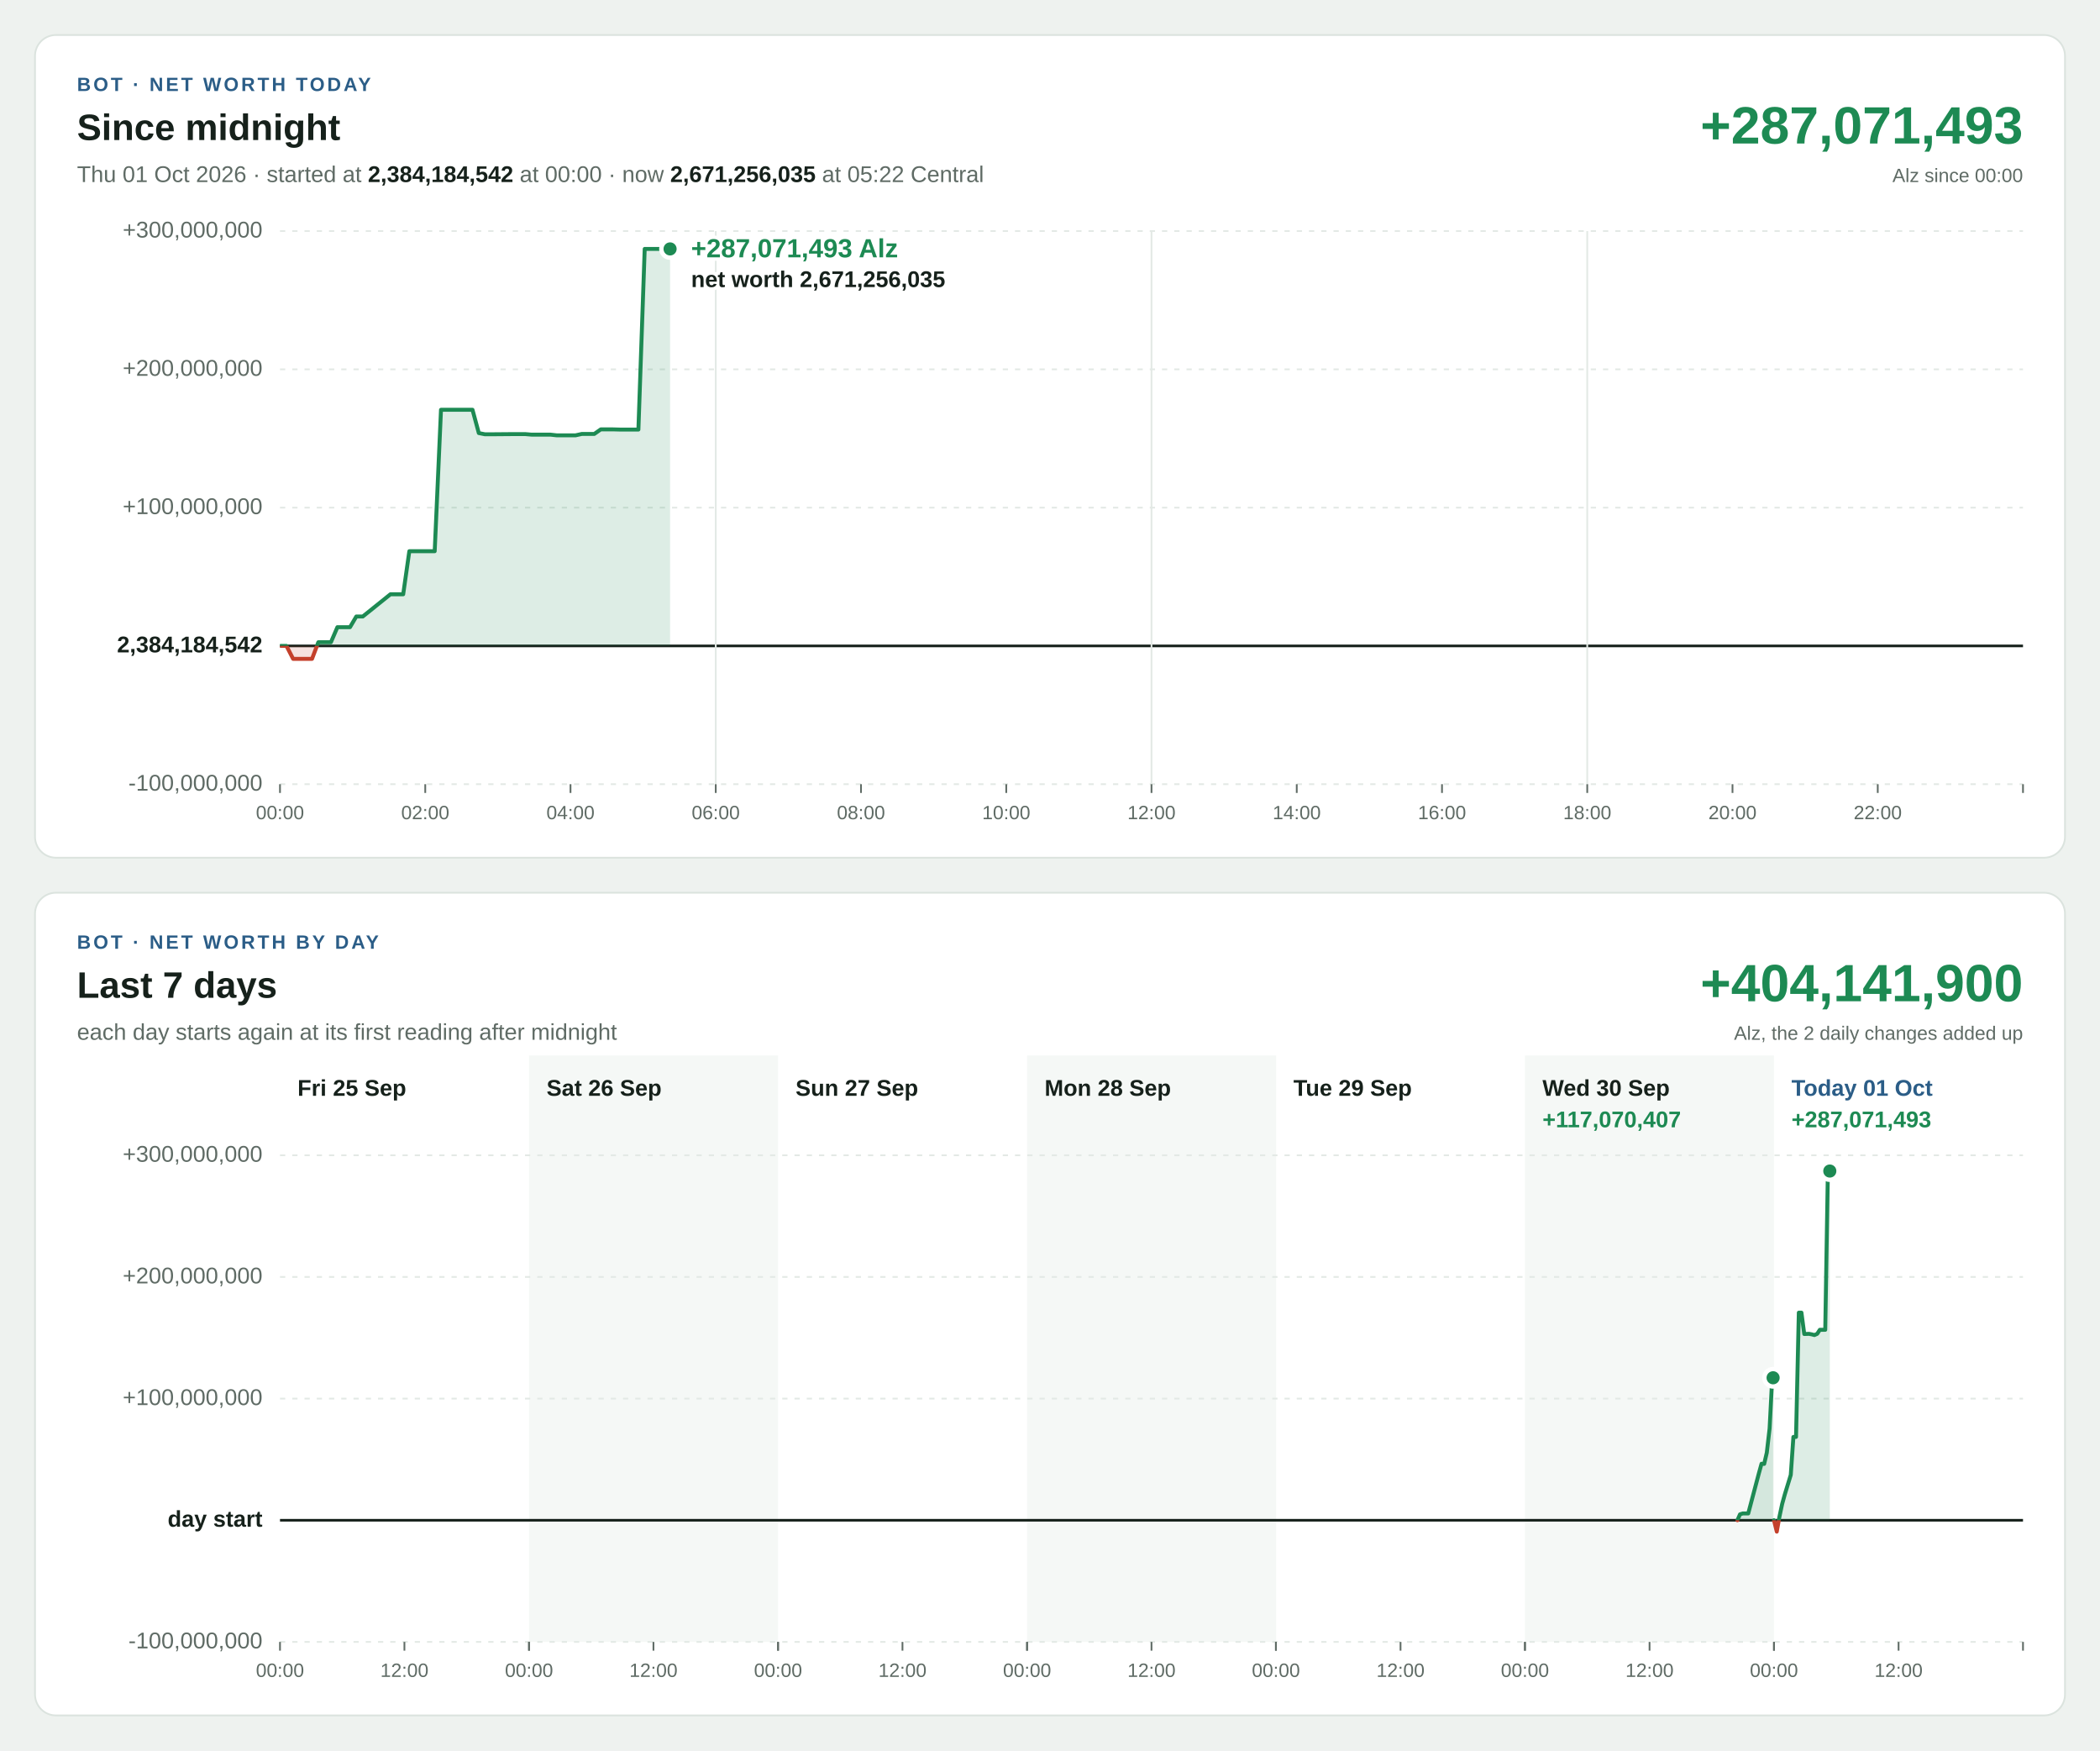
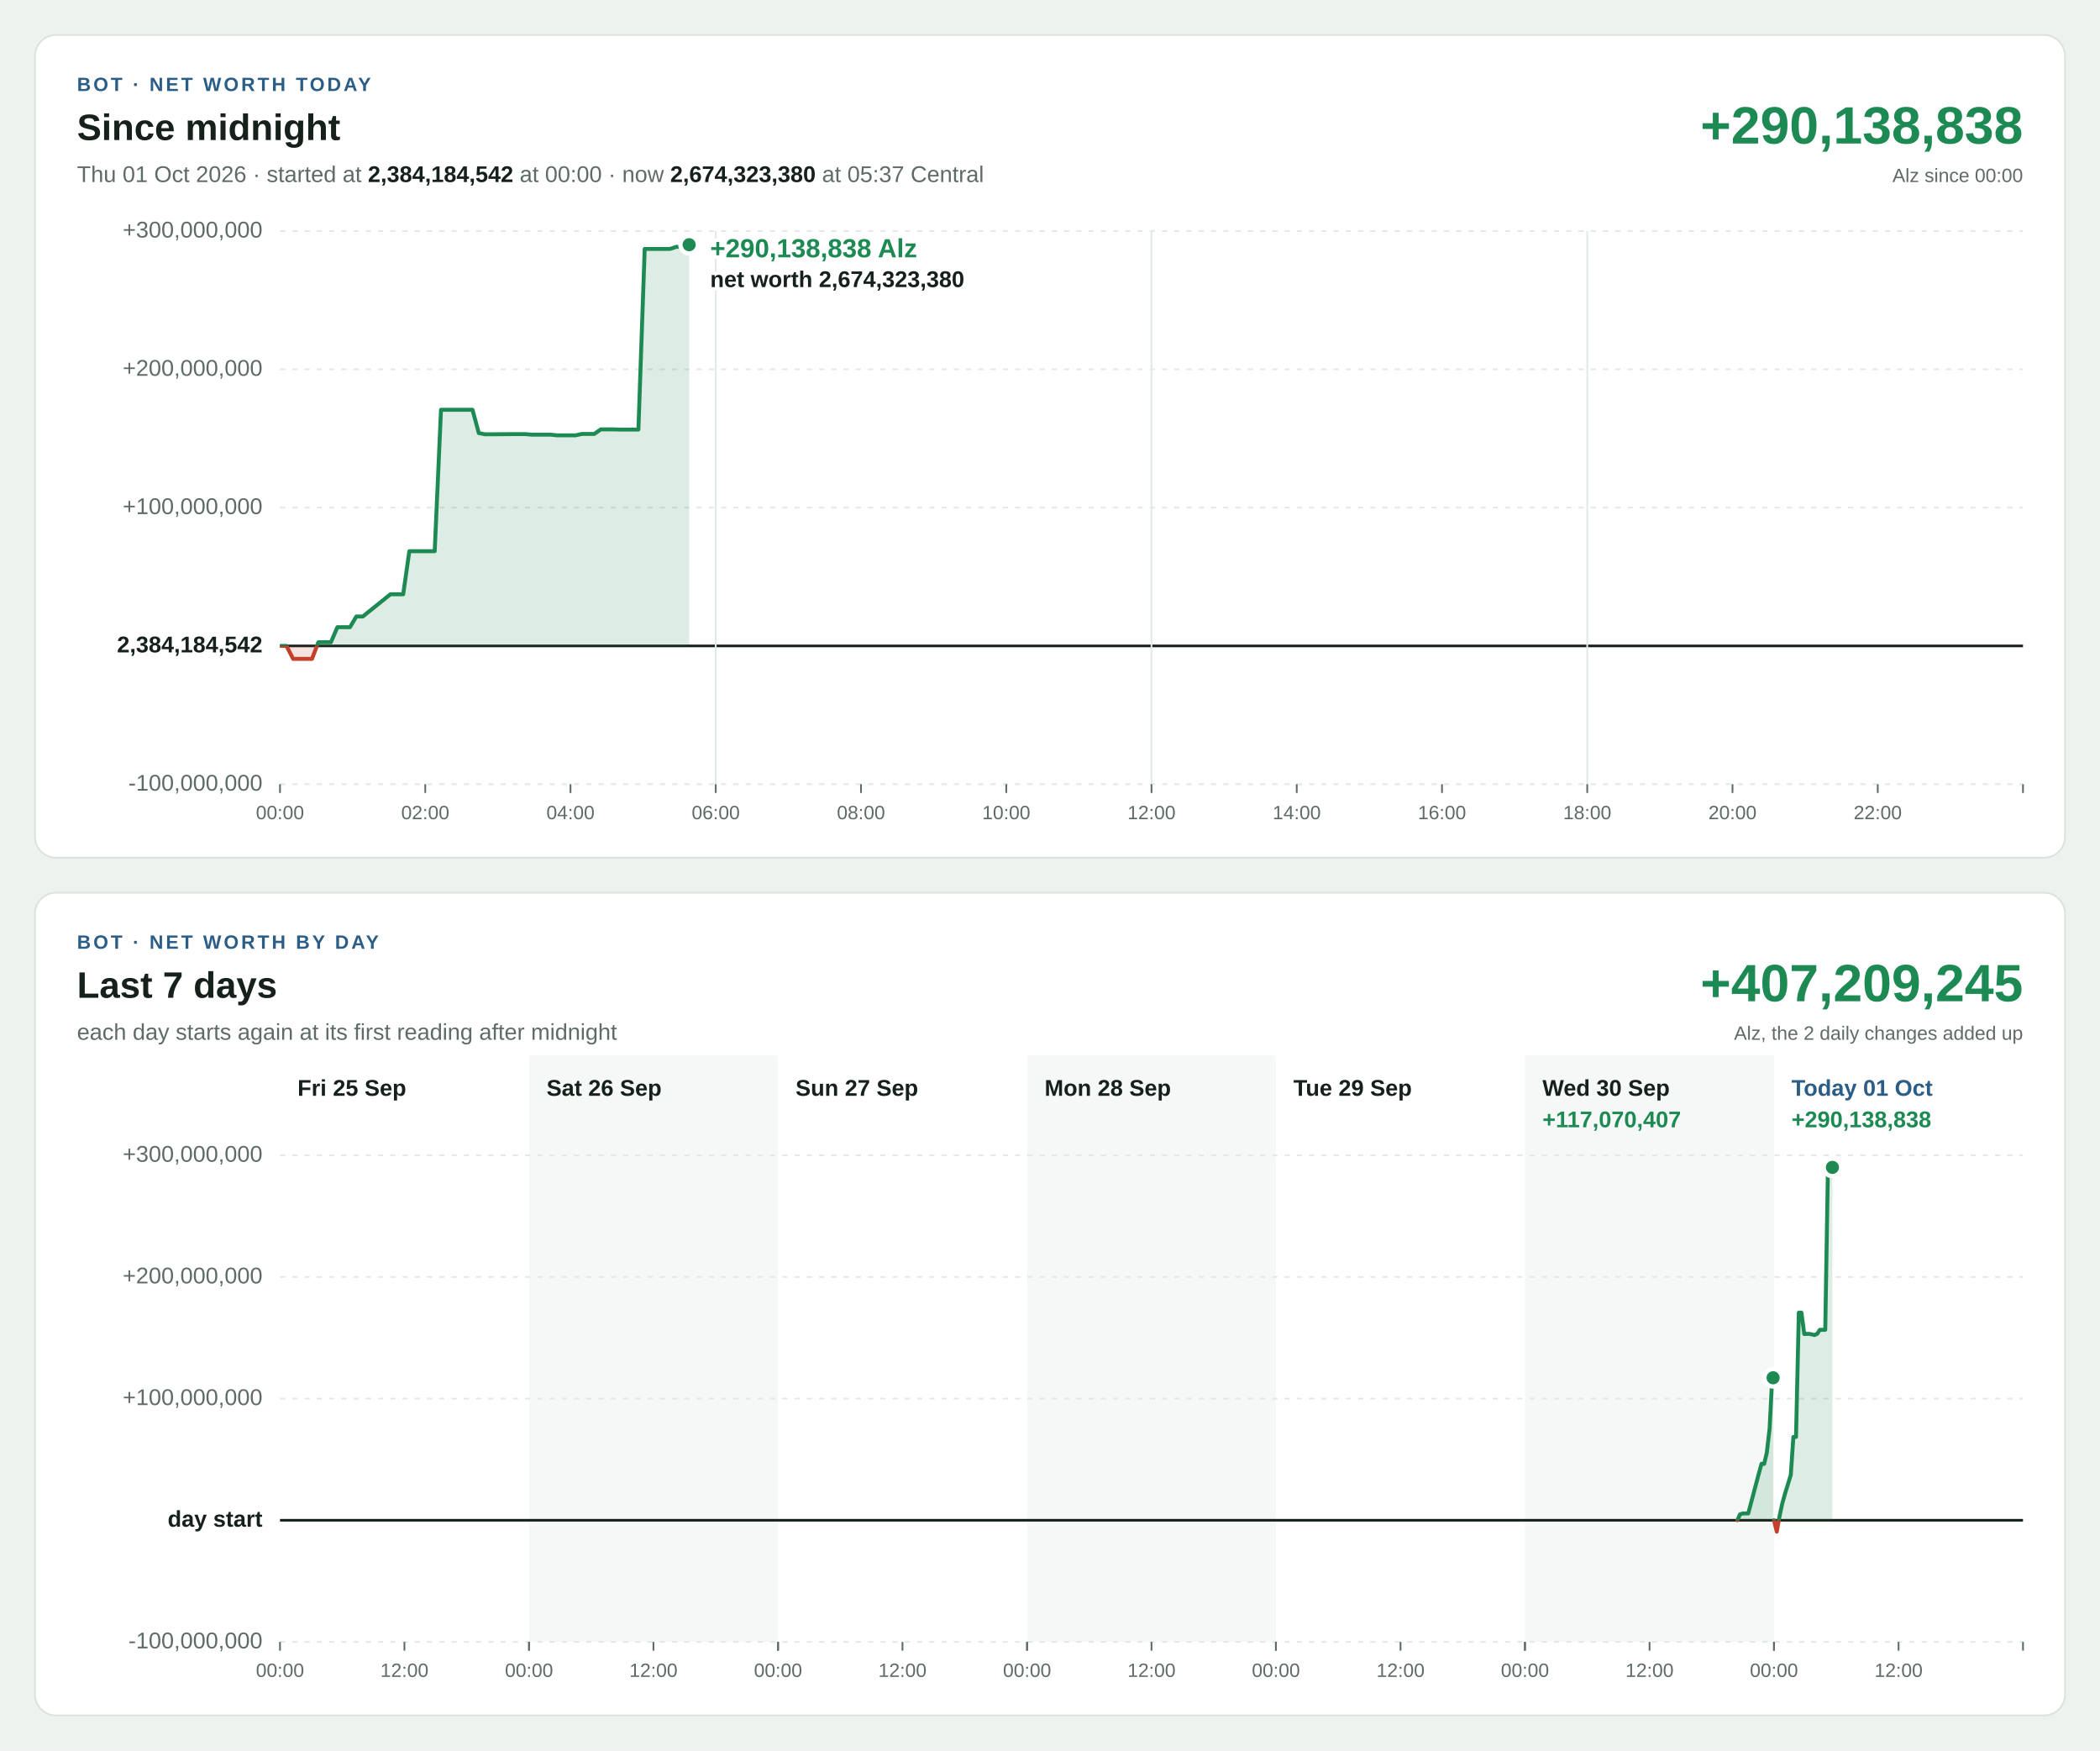
<svg xmlns="http://www.w3.org/2000/svg" width="1200" height="1000" viewBox="0 0 1200 1000" font-family="Segoe UI, Helvetica Neue, Arial, sans-serif" font-size="13" style="font-variant-numeric: tabular-nums">
  <rect width="1200" height="1000" fill="#eef2ef" />
  <g transform="translate(20,20)">
    <rect width="1160" height="470" rx="12" fill="#ffffff" stroke="#dbe3de" />
    <text x="24" y="32" font-size="11" font-weight="700" letter-spacing="1.4" fill="#2b5d87">BOT · NET WORTH TODAY</text>
    <text x="24" y="60" font-size="21" font-weight="700" fill="#16211b">Since midnight</text>
-     <text x="24" y="84" fill="#5f6b65">Thu 01 Oct 2026 · started at <tspan font-weight="700" fill="#16211b">2,384,184,542</tspan> at 00:00 · now <tspan font-weight="700" fill="#16211b">2,671,256,035</tspan> at 05:22 Central</text>
-     <text x="1136" y="62" font-size="30" font-weight="700" text-anchor="end" fill="#1d8a53">+287,071,493</text>
+     <text x="24" y="84" fill="#5f6b65">Thu 01 Oct 2026 · started at <tspan font-weight="700" fill="#16211b">2,384,184,542</tspan> at 00:00 · now <tspan font-weight="700" fill="#16211b">2,674,323,380</tspan> at 05:37 Central</text>
+     <text x="1136" y="62" font-size="30" font-weight="700" text-anchor="end" fill="#1d8a53">+290,138,838</text>
    <text x="1136" y="84" font-size="11" text-anchor="end" fill="#5f6b65">Alz since 00:00</text>
    <line x1="140" x2="1136" y1="428.0" y2="428.0" stroke="#e3e9e5" stroke-width="1" stroke-dasharray="3 4" />
    <text x="130" y="428.0" text-anchor="end" dominant-baseline="middle" font-weight="400" fill="#5f6b65">-100,000,000</text>
    <line x1="140" x2="1136" y1="349.0" y2="349.0" stroke="#16211b" stroke-width="1.5" />
    <text x="130" y="349.0" text-anchor="end" dominant-baseline="middle" font-weight="700" fill="#16211b">2,384,184,542</text>
    <line x1="140" x2="1136" y1="270.0" y2="270.0" stroke="#e3e9e5" stroke-width="1" stroke-dasharray="3 4" />
    <text x="130" y="270.0" text-anchor="end" dominant-baseline="middle" font-weight="400" fill="#5f6b65">+100,000,000</text>
    <line x1="140" x2="1136" y1="191.0" y2="191.0" stroke="#e3e9e5" stroke-width="1" stroke-dasharray="3 4" />
    <text x="130" y="191.0" text-anchor="end" dominant-baseline="middle" font-weight="400" fill="#5f6b65">+200,000,000</text>
    <line x1="140" x2="1136" y1="112.0" y2="112.0" stroke="#e3e9e5" stroke-width="1" stroke-dasharray="3 4" />
    <text x="130" y="112.0" text-anchor="end" dominant-baseline="middle" font-weight="400" fill="#5f6b65">+300,000,000</text>
    <line x1="140.0" x2="140.0" y1="428" y2="433" stroke="#5f6b65" stroke-width="1" />
    <text x="140.0" y="448" font-size="11" text-anchor="middle" fill="#5f6b65">00:00</text>
    <line x1="223.0" x2="223.0" y1="428" y2="433" stroke="#5f6b65" stroke-width="1" />
    <text x="223.0" y="448" font-size="11" text-anchor="middle" fill="#5f6b65">02:00</text>
    <line x1="306.0" x2="306.0" y1="428" y2="433" stroke="#5f6b65" stroke-width="1" />
    <text x="306.0" y="448" font-size="11" text-anchor="middle" fill="#5f6b65">04:00</text>
    <line x1="389.0" x2="389.0" y1="112" y2="428" stroke="#e3e9e5" stroke-width="1" />
    <line x1="389.0" x2="389.0" y1="428" y2="433" stroke="#5f6b65" stroke-width="1" />
    <text x="389.0" y="448" font-size="11" text-anchor="middle" fill="#5f6b65">06:00</text>
    <line x1="472.0" x2="472.0" y1="428" y2="433" stroke="#5f6b65" stroke-width="1" />
    <text x="472.0" y="448" font-size="11" text-anchor="middle" fill="#5f6b65">08:00</text>
    <line x1="555.0" x2="555.0" y1="428" y2="433" stroke="#5f6b65" stroke-width="1" />
    <text x="555.0" y="448" font-size="11" text-anchor="middle" fill="#5f6b65">10:00</text>
    <line x1="638.0" x2="638.0" y1="112" y2="428" stroke="#e3e9e5" stroke-width="1" />
    <line x1="638.0" x2="638.0" y1="428" y2="433" stroke="#5f6b65" stroke-width="1" />
    <text x="638.0" y="448" font-size="11" text-anchor="middle" fill="#5f6b65">12:00</text>
    <line x1="721.0" x2="721.0" y1="428" y2="433" stroke="#5f6b65" stroke-width="1" />
    <text x="721.0" y="448" font-size="11" text-anchor="middle" fill="#5f6b65">14:00</text>
    <line x1="804.0" x2="804.0" y1="428" y2="433" stroke="#5f6b65" stroke-width="1" />
    <text x="804.0" y="448" font-size="11" text-anchor="middle" fill="#5f6b65">16:00</text>
    <line x1="887.0" x2="887.0" y1="112" y2="428" stroke="#e3e9e5" stroke-width="1" />
    <line x1="887.0" x2="887.0" y1="428" y2="433" stroke="#5f6b65" stroke-width="1" />
    <text x="887.0" y="448" font-size="11" text-anchor="middle" fill="#5f6b65">18:00</text>
    <line x1="970.0" x2="970.0" y1="428" y2="433" stroke="#5f6b65" stroke-width="1" />
    <text x="970.0" y="448" font-size="11" text-anchor="middle" fill="#5f6b65">20:00</text>
    <line x1="1053.0" x2="1053.0" y1="428" y2="433" stroke="#5f6b65" stroke-width="1" />
    <text x="1053.0" y="448" font-size="11" text-anchor="middle" fill="#5f6b65">22:00</text>
    <line x1="1136.0" x2="1136.0" y1="428" y2="433" stroke="#5f6b65" stroke-width="1" />
    <defs>
-       <path id="shape-today" d="M140.1 349.0L140.1 349.0L143.7 349.0L147.5 356.4L151.1 356.4L154.8 356.4L158.3 356.4L161.9 346.9L165.6 346.9L169.1 346.9L172.8 338.3L176.5 338.3L180.0 338.3L183.6 332.2L187.3 332.2L203.1 319.5L206.8 319.5L210.4 319.5L213.9 294.9L217.6 294.9L221.2 294.9L224.8 294.9L228.4 294.9L232.0 214.1L235.5 214.1L239.2 214.1L242.8 214.1L246.3 214.1L250.0 214.1L253.6 227.4L257.1 228.1L260.8 228.1L272.9 228.0L276.6 228.0L280.2 228.0L283.7 228.3L287.3 228.3L290.9 228.3L294.5 228.3L298.1 228.7L301.8 228.7L305.3 228.7L308.9 228.7L312.5 227.9L316.0 227.9L319.6 227.9L323.3 225.3L326.8 225.3L330.4 225.3L334.1 225.4L337.6 225.4L341.2 225.4L344.8 225.4L348.4 122.2L352.0 122.2L355.6 122.2L359.2 122.2L362.9 122.2L362.9 349.0Z" />
-       <path id="line-today" d="M140.1 349.0L143.7 349.0L147.5 356.4L151.1 356.4L154.8 356.4L158.3 356.4L161.9 346.9L165.6 346.9L169.1 346.9L172.8 338.3L176.5 338.3L180.0 338.3L183.6 332.2L187.3 332.2L203.1 319.5L206.8 319.5L210.4 319.5L213.9 294.9L217.6 294.9L221.2 294.9L224.8 294.9L228.4 294.9L232.0 214.1L235.5 214.1L239.2 214.1L242.8 214.1L246.3 214.1L250.0 214.1L253.6 227.4L257.1 228.1L260.8 228.1L272.9 228.0L276.6 228.0L280.2 228.0L283.7 228.3L287.3 228.3L290.9 228.3L294.5 228.3L298.1 228.7L301.8 228.7L305.3 228.7L308.9 228.7L312.5 227.9L316.0 227.9L319.6 227.9L323.3 225.3L326.8 225.3L330.4 225.3L334.1 225.4L337.6 225.4L341.2 225.4L344.8 225.4L348.4 122.2L352.0 122.2L355.6 122.2L359.2 122.2L362.9 122.2" />
+       <path id="shape-today" d="M140.1 349.0L140.1 349.0L143.7 349.0L147.5 356.4L151.1 356.4L154.8 356.4L158.3 356.4L161.9 346.9L165.6 346.9L169.1 346.9L172.8 338.3L176.5 338.3L180.0 338.3L183.6 332.2L187.3 332.2L203.1 319.5L206.8 319.5L210.4 319.5L213.9 294.9L217.6 294.9L221.2 294.9L224.8 294.9L228.4 294.9L232.0 214.1L235.5 214.1L239.2 214.1L242.8 214.1L246.3 214.1L250.0 214.1L253.6 227.4L257.1 228.1L260.8 228.1L272.9 228.0L276.6 228.0L280.2 228.0L283.7 228.3L287.3 228.3L290.9 228.3L294.5 228.3L298.1 228.7L301.8 228.7L305.3 228.7L308.9 228.7L312.5 227.9L316.0 227.9L319.6 227.9L323.3 225.3L326.8 225.3L330.4 225.3L334.1 225.4L337.6 225.4L341.2 225.4L344.8 225.4L348.4 122.2L352.0 122.2L355.6 122.2L359.2 122.2L362.9 122.2L366.5 121.0L370.1 121.0L373.8 119.8L373.8 349.0Z" />
+       <path id="line-today" d="M140.1 349.0L143.7 349.0L147.5 356.4L151.1 356.4L154.8 356.4L158.3 356.4L161.9 346.9L165.6 346.9L169.1 346.9L172.8 338.3L176.5 338.3L180.0 338.3L183.6 332.2L187.3 332.2L203.1 319.5L206.8 319.5L210.4 319.5L213.9 294.9L217.6 294.9L221.2 294.9L224.8 294.9L228.4 294.9L232.0 214.1L235.5 214.1L239.2 214.1L242.8 214.1L246.3 214.1L250.0 214.1L253.6 227.4L257.1 228.1L260.8 228.1L272.9 228.0L276.6 228.0L280.2 228.0L283.7 228.3L287.3 228.3L290.9 228.3L294.5 228.3L298.1 228.7L301.8 228.7L305.3 228.7L308.9 228.7L312.5 227.9L316.0 227.9L319.6 227.9L323.3 225.3L326.8 225.3L330.4 225.3L334.1 225.4L337.6 225.4L341.2 225.4L344.8 225.4L348.4 122.2L352.0 122.2L355.6 122.2L359.2 122.2L362.9 122.2L366.5 121.0L370.1 121.0L373.8 119.8" />
      <clipPath id="up-today">
        <rect x="140" y="112" width="996" height="237.0" />
      </clipPath>
      <clipPath id="down-today">
        <rect x="140" y="349.0" width="996" height="79.0" />
      </clipPath>
    </defs>
    <use href="#shape-today" fill="#1d8a53" fill-opacity="0.15" clip-path="url(#up-today)" />
    <use href="#line-today" fill="none" stroke="#1d8a53" stroke-width="2.25" stroke-linejoin="round" stroke-linecap="round" clip-path="url(#up-today)" />
    <use href="#shape-today" fill="#c4402b" fill-opacity="0.15" clip-path="url(#down-today)" />
    <use href="#line-today" fill="none" stroke="#c4402b" stroke-width="2.25" stroke-linejoin="round" stroke-linecap="round" clip-path="url(#down-today)" />
-     <circle cx="362.9" cy="122.2" r="5" fill="#1d8a53" stroke="#ffffff" stroke-width="2.5" />
-     <text x="374.9" y="127.0" text-anchor="start" font-size="15" font-weight="700" fill="#1d8a53" stroke="#ffffff" stroke-width="4" stroke-linejoin="round" paint-order="stroke">+287,071,493 Alz</text>
-     <text x="374.9" y="144.0" text-anchor="start" font-size="13" font-weight="600" fill="#16211b" stroke="#ffffff" stroke-width="4" stroke-linejoin="round" paint-order="stroke">net worth 2,671,256,035</text>
+     <circle cx="373.8" cy="119.8" r="5" fill="#1d8a53" stroke="#ffffff" stroke-width="2.5" />
+     <text x="385.8" y="127.0" text-anchor="start" font-size="15" font-weight="700" fill="#1d8a53" stroke="#ffffff" stroke-width="4" stroke-linejoin="round" paint-order="stroke">+290,138,838 Alz</text>
+     <text x="385.8" y="144.0" text-anchor="start" font-size="13" font-weight="600" fill="#16211b" stroke="#ffffff" stroke-width="4" stroke-linejoin="round" paint-order="stroke">net worth 2,674,323,380</text>
  </g>
  <g transform="translate(20,510)">
    <rect width="1160" height="470" rx="12" fill="#ffffff" stroke="#dbe3de" />
    <text x="24" y="32" font-size="11" font-weight="700" letter-spacing="1.4" fill="#2b5d87">BOT · NET WORTH BY DAY</text>
    <text x="24" y="60" font-size="21" font-weight="700" fill="#16211b">Last 7 days</text>
    <text x="24" y="84" fill="#5f6b65">each day starts again at its first reading after midnight</text>
-     <text x="1136" y="62" font-size="30" font-weight="700" text-anchor="end" fill="#1d8a53">+404,141,900</text>
+     <text x="1136" y="62" font-size="30" font-weight="700" text-anchor="end" fill="#1d8a53">+407,209,245</text>
    <text x="1136" y="84" font-size="11" text-anchor="end" fill="#5f6b65">Alz, the 2 daily changes added up</text>
    <rect x="282.3" y="93" width="142.3" height="335" fill="#f5f8f6" />
    <rect x="566.9" y="93" width="142.3" height="335" fill="#f5f8f6" />
    <rect x="851.4" y="93" width="142.3" height="335" fill="#f5f8f6" />
    <line x1="140" x2="1136" y1="428.0" y2="428.0" stroke="#e3e9e5" stroke-width="1" stroke-dasharray="3 4" />
    <text x="130" y="428.0" text-anchor="end" dominant-baseline="middle" font-weight="400" fill="#5f6b65">-100,000,000</text>
    <line x1="140" x2="1136" y1="358.5" y2="358.5" stroke="#16211b" stroke-width="1.5" />
    <text x="130" y="358.5" text-anchor="end" dominant-baseline="middle" font-weight="700" fill="#16211b">day start</text>
    <line x1="140" x2="1136" y1="289.0" y2="289.0" stroke="#e3e9e5" stroke-width="1" stroke-dasharray="3 4" />
    <text x="130" y="289.0" text-anchor="end" dominant-baseline="middle" font-weight="400" fill="#5f6b65">+100,000,000</text>
    <line x1="140" x2="1136" y1="219.5" y2="219.5" stroke="#e3e9e5" stroke-width="1" stroke-dasharray="3 4" />
    <text x="130" y="219.5" text-anchor="end" dominant-baseline="middle" font-weight="400" fill="#5f6b65">+200,000,000</text>
    <line x1="140" x2="1136" y1="150.0" y2="150.0" stroke="#e3e9e5" stroke-width="1" stroke-dasharray="3 4" />
    <text x="130" y="150.0" text-anchor="end" dominant-baseline="middle" font-weight="400" fill="#5f6b65">+300,000,000</text>
    <text x="150.0" y="116" font-weight="700" fill="#16211b">Fri 25 Sep</text>
    <line x1="140.0" x2="140.0" y1="428" y2="433" stroke="#5f6b65" stroke-width="1" />
    <text x="140.0" y="448" font-size="11" text-anchor="middle" fill="#5f6b65">00:00</text>
    <line x1="211.1" x2="211.1" y1="428" y2="433" stroke="#5f6b65" stroke-width="1" />
    <text x="211.1" y="448" font-size="11" text-anchor="middle" fill="#5f6b65">12:00</text>
    <line x1="282.3" x2="282.3" y1="428" y2="433" stroke="#5f6b65" stroke-width="1" />
    <text x="292.3" y="116" font-weight="700" fill="#16211b">Sat 26 Sep</text>
    <line x1="282.3" x2="282.3" y1="428" y2="433" stroke="#5f6b65" stroke-width="1" />
    <text x="282.3" y="448" font-size="11" text-anchor="middle" fill="#5f6b65">00:00</text>
    <line x1="353.4" x2="353.4" y1="428" y2="433" stroke="#5f6b65" stroke-width="1" />
    <text x="353.4" y="448" font-size="11" text-anchor="middle" fill="#5f6b65">12:00</text>
    <line x1="424.6" x2="424.6" y1="428" y2="433" stroke="#5f6b65" stroke-width="1" />
    <text x="434.6" y="116" font-weight="700" fill="#16211b">Sun 27 Sep</text>
    <line x1="424.6" x2="424.6" y1="428" y2="433" stroke="#5f6b65" stroke-width="1" />
    <text x="424.6" y="448" font-size="11" text-anchor="middle" fill="#5f6b65">00:00</text>
    <line x1="495.7" x2="495.7" y1="428" y2="433" stroke="#5f6b65" stroke-width="1" />
    <text x="495.7" y="448" font-size="11" text-anchor="middle" fill="#5f6b65">12:00</text>
    <line x1="566.9" x2="566.9" y1="428" y2="433" stroke="#5f6b65" stroke-width="1" />
    <text x="576.9" y="116" font-weight="700" fill="#16211b">Mon 28 Sep</text>
    <line x1="566.9" x2="566.9" y1="428" y2="433" stroke="#5f6b65" stroke-width="1" />
    <text x="566.9" y="448" font-size="11" text-anchor="middle" fill="#5f6b65">00:00</text>
    <line x1="638.0" x2="638.0" y1="428" y2="433" stroke="#5f6b65" stroke-width="1" />
    <text x="638.0" y="448" font-size="11" text-anchor="middle" fill="#5f6b65">12:00</text>
    <line x1="709.1" x2="709.1" y1="428" y2="433" stroke="#5f6b65" stroke-width="1" />
    <text x="719.1" y="116" font-weight="700" fill="#16211b">Tue 29 Sep</text>
    <line x1="709.1" x2="709.1" y1="428" y2="433" stroke="#5f6b65" stroke-width="1" />
    <text x="709.1" y="448" font-size="11" text-anchor="middle" fill="#5f6b65">00:00</text>
    <line x1="780.3" x2="780.3" y1="428" y2="433" stroke="#5f6b65" stroke-width="1" />
    <text x="780.3" y="448" font-size="11" text-anchor="middle" fill="#5f6b65">12:00</text>
    <line x1="851.4" x2="851.4" y1="428" y2="433" stroke="#5f6b65" stroke-width="1" />
    <text x="861.4" y="116" font-weight="700" fill="#16211b">Wed 30 Sep</text>
    <line x1="851.4" x2="851.4" y1="428" y2="433" stroke="#5f6b65" stroke-width="1" />
    <text x="851.4" y="448" font-size="11" text-anchor="middle" fill="#5f6b65">00:00</text>
    <line x1="922.6" x2="922.6" y1="428" y2="433" stroke="#5f6b65" stroke-width="1" />
    <text x="922.6" y="448" font-size="11" text-anchor="middle" fill="#5f6b65">12:00</text>
    <line x1="993.7" x2="993.7" y1="428" y2="433" stroke="#5f6b65" stroke-width="1" />
    <text x="861.4" y="134" font-weight="700" fill="#1d8a53">+117,070,407</text>
    <defs>
      <path id="shape-day5" d="M972.8 358.5L972.8 358.5L974.3 355.1L975.9 354.6L977.4 354.6L979.0 354.6L985.1 331.6L986.6 326.2L988.1 326.3L989.6 319.9L991.2 306.1L992.7 277.1L993.2 277.1L993.2 358.5Z" />
      <path id="line-day5" d="M972.8 358.5L974.3 355.1L975.9 354.6L977.4 354.6L979.0 354.6L985.1 331.6L986.6 326.2L988.1 326.3L989.6 319.9L991.2 306.1L992.7 277.1L993.2 277.1" />
      <clipPath id="up-day5">
        <rect x="140" y="150" width="996" height="208.5" />
      </clipPath>
      <clipPath id="down-day5">
        <rect x="140" y="358.5" width="996" height="69.5" />
      </clipPath>
    </defs>
    <use href="#shape-day5" fill="#1d8a53" fill-opacity="0.15" clip-path="url(#up-day5)" />
    <use href="#line-day5" fill="none" stroke="#1d8a53" stroke-width="2.25" stroke-linejoin="round" stroke-linecap="round" clip-path="url(#up-day5)" />
    <use href="#shape-day5" fill="#c4402b" fill-opacity="0.15" clip-path="url(#down-day5)" />
    <use href="#line-day5" fill="none" stroke="#c4402b" stroke-width="2.25" stroke-linejoin="round" stroke-linecap="round" clip-path="url(#down-day5)" />
    <circle cx="993.2" cy="277.1" r="5" fill="#1d8a53" stroke="#ffffff" stroke-width="2.5" />
    <text x="1003.7" y="116" font-weight="700" fill="#2b5d87">Today 01 Oct</text>
    <line x1="993.7" x2="993.7" y1="428" y2="433" stroke="#5f6b65" stroke-width="1" />
    <text x="993.7" y="448" font-size="11" text-anchor="middle" fill="#5f6b65">00:00</text>
    <line x1="1064.9" x2="1064.9" y1="428" y2="433" stroke="#5f6b65" stroke-width="1" />
    <text x="1064.9" y="448" font-size="11" text-anchor="middle" fill="#5f6b65">12:00</text>
    <line x1="1136.0" x2="1136.0" y1="428" y2="433" stroke="#5f6b65" stroke-width="1" />
-     <text x="1003.7" y="134" font-weight="700" fill="#1d8a53">+287,071,493</text>
+     <text x="1003.7" y="134" font-weight="700" fill="#1d8a53">+290,138,838</text>
    <defs>
-       <path id="shape-day6" d="M993.7 358.5L993.7 358.5L995.3 365.0L996.8 356.6L998.4 349.1L999.9 343.7L1003.3 332.6L1004.8 310.9L1006.3 310.9L1007.9 239.9L1009.4 239.9L1011.0 252.1L1013.7 252.0L1015.3 252.3L1016.8 252.7L1018.4 252.0L1019.9 249.7L1021.4 249.7L1023.0 249.7L1024.5 159.0L1025.6 159.0L1025.6 358.5Z" />
-       <path id="line-day6" d="M993.7 358.5L995.3 365.0L996.8 356.6L998.4 349.1L999.9 343.7L1003.3 332.6L1004.8 310.9L1006.3 310.9L1007.9 239.9L1009.4 239.9L1011.0 252.1L1013.7 252.0L1015.3 252.3L1016.8 252.7L1018.4 252.0L1019.9 249.7L1021.4 249.7L1023.0 249.7L1024.5 159.0L1025.6 159.0" />
+       <path id="shape-day6" d="M993.7 358.5L993.7 358.5L995.3 365.0L996.8 356.6L998.4 349.1L999.9 343.7L1003.3 332.6L1004.8 310.9L1006.3 310.9L1007.9 239.9L1009.4 239.9L1011.0 252.1L1013.7 252.0L1015.3 252.3L1016.8 252.7L1018.4 252.0L1019.9 249.7L1021.4 249.7L1023.0 249.7L1024.5 159.0L1026.1 157.9L1027.1 156.9L1027.1 358.5Z" />
+       <path id="line-day6" d="M993.7 358.5L995.3 365.0L996.8 356.6L998.4 349.1L999.9 343.7L1003.3 332.6L1004.8 310.9L1006.3 310.9L1007.9 239.9L1009.4 239.9L1011.0 252.1L1013.7 252.0L1015.3 252.3L1016.8 252.7L1018.4 252.0L1019.9 249.7L1021.4 249.7L1023.0 249.7L1024.5 159.0L1026.1 157.9L1027.1 156.9" />
      <clipPath id="up-day6">
        <rect x="140" y="150" width="996" height="208.5" />
      </clipPath>
      <clipPath id="down-day6">
        <rect x="140" y="358.5" width="996" height="69.5" />
      </clipPath>
    </defs>
    <use href="#shape-day6" fill="#1d8a53" fill-opacity="0.15" clip-path="url(#up-day6)" />
    <use href="#line-day6" fill="none" stroke="#1d8a53" stroke-width="2.25" stroke-linejoin="round" stroke-linecap="round" clip-path="url(#up-day6)" />
    <use href="#shape-day6" fill="#c4402b" fill-opacity="0.15" clip-path="url(#down-day6)" />
    <use href="#line-day6" fill="none" stroke="#c4402b" stroke-width="2.25" stroke-linejoin="round" stroke-linecap="round" clip-path="url(#down-day6)" />
-     <circle cx="1025.6" cy="159.0" r="5" fill="#1d8a53" stroke="#ffffff" stroke-width="2.5" />
+     <circle cx="1027.1" cy="156.9" r="5" fill="#1d8a53" stroke="#ffffff" stroke-width="2.5" />
  </g>
</svg>
